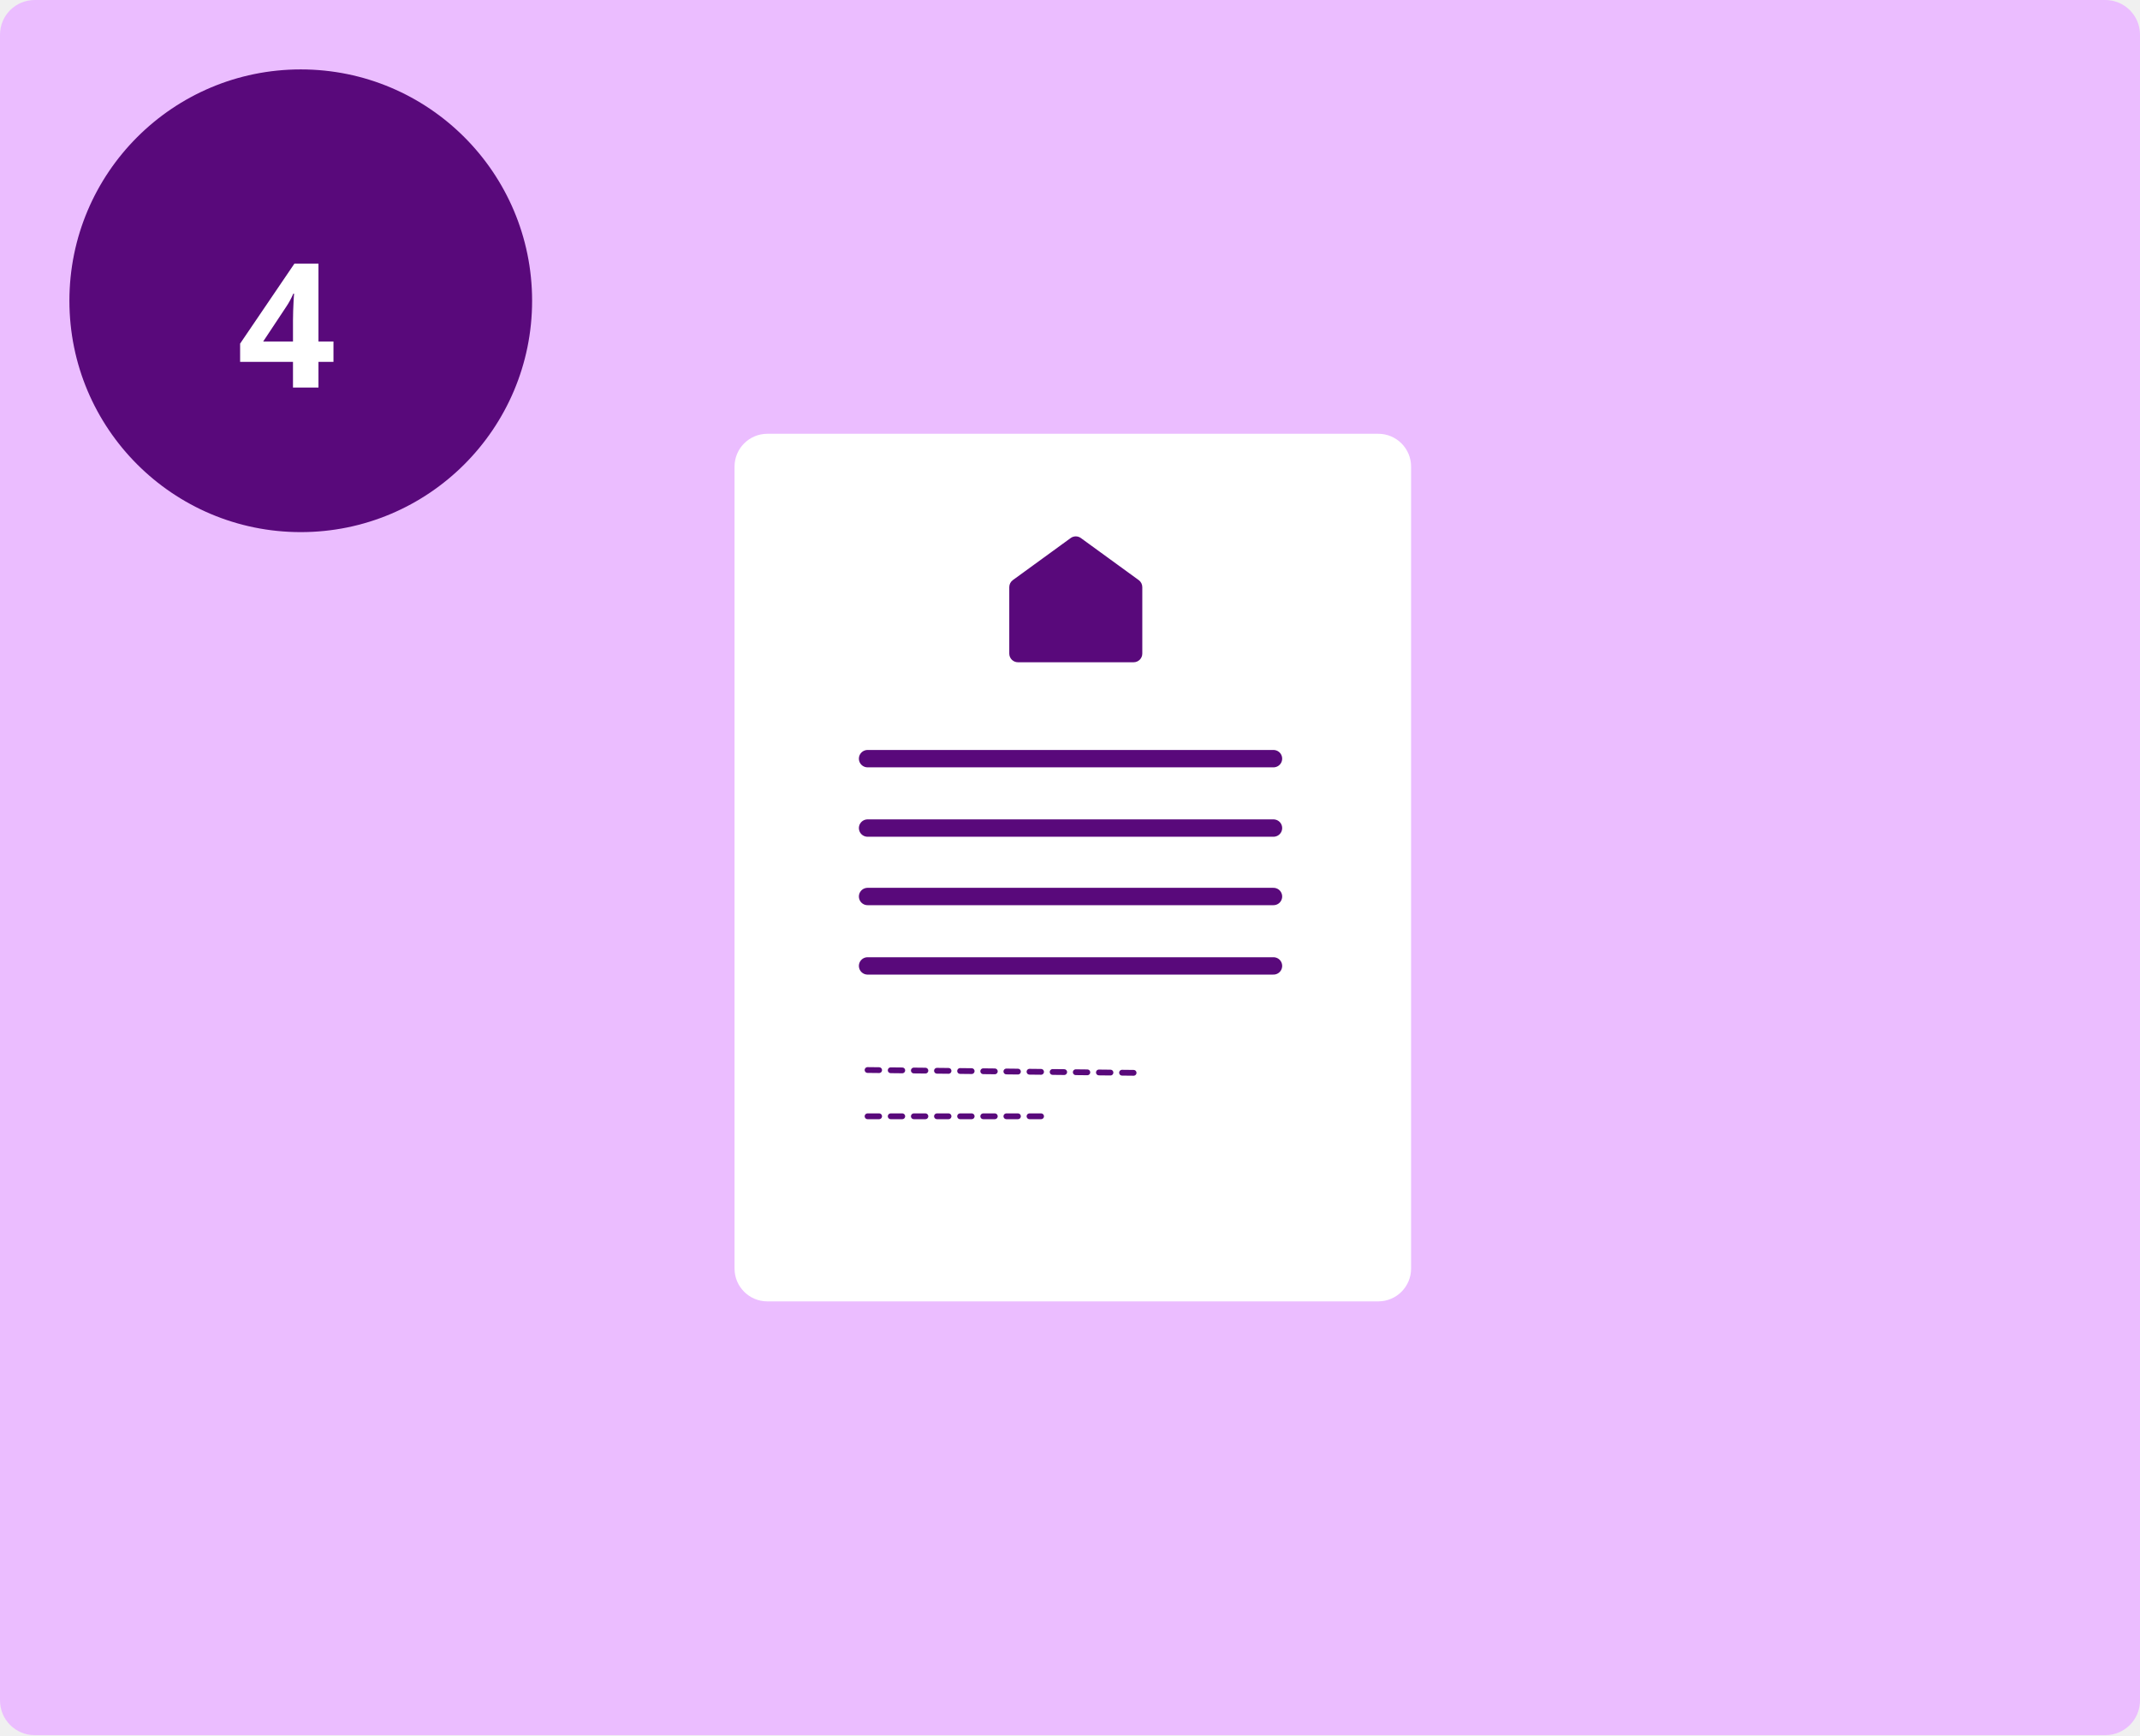
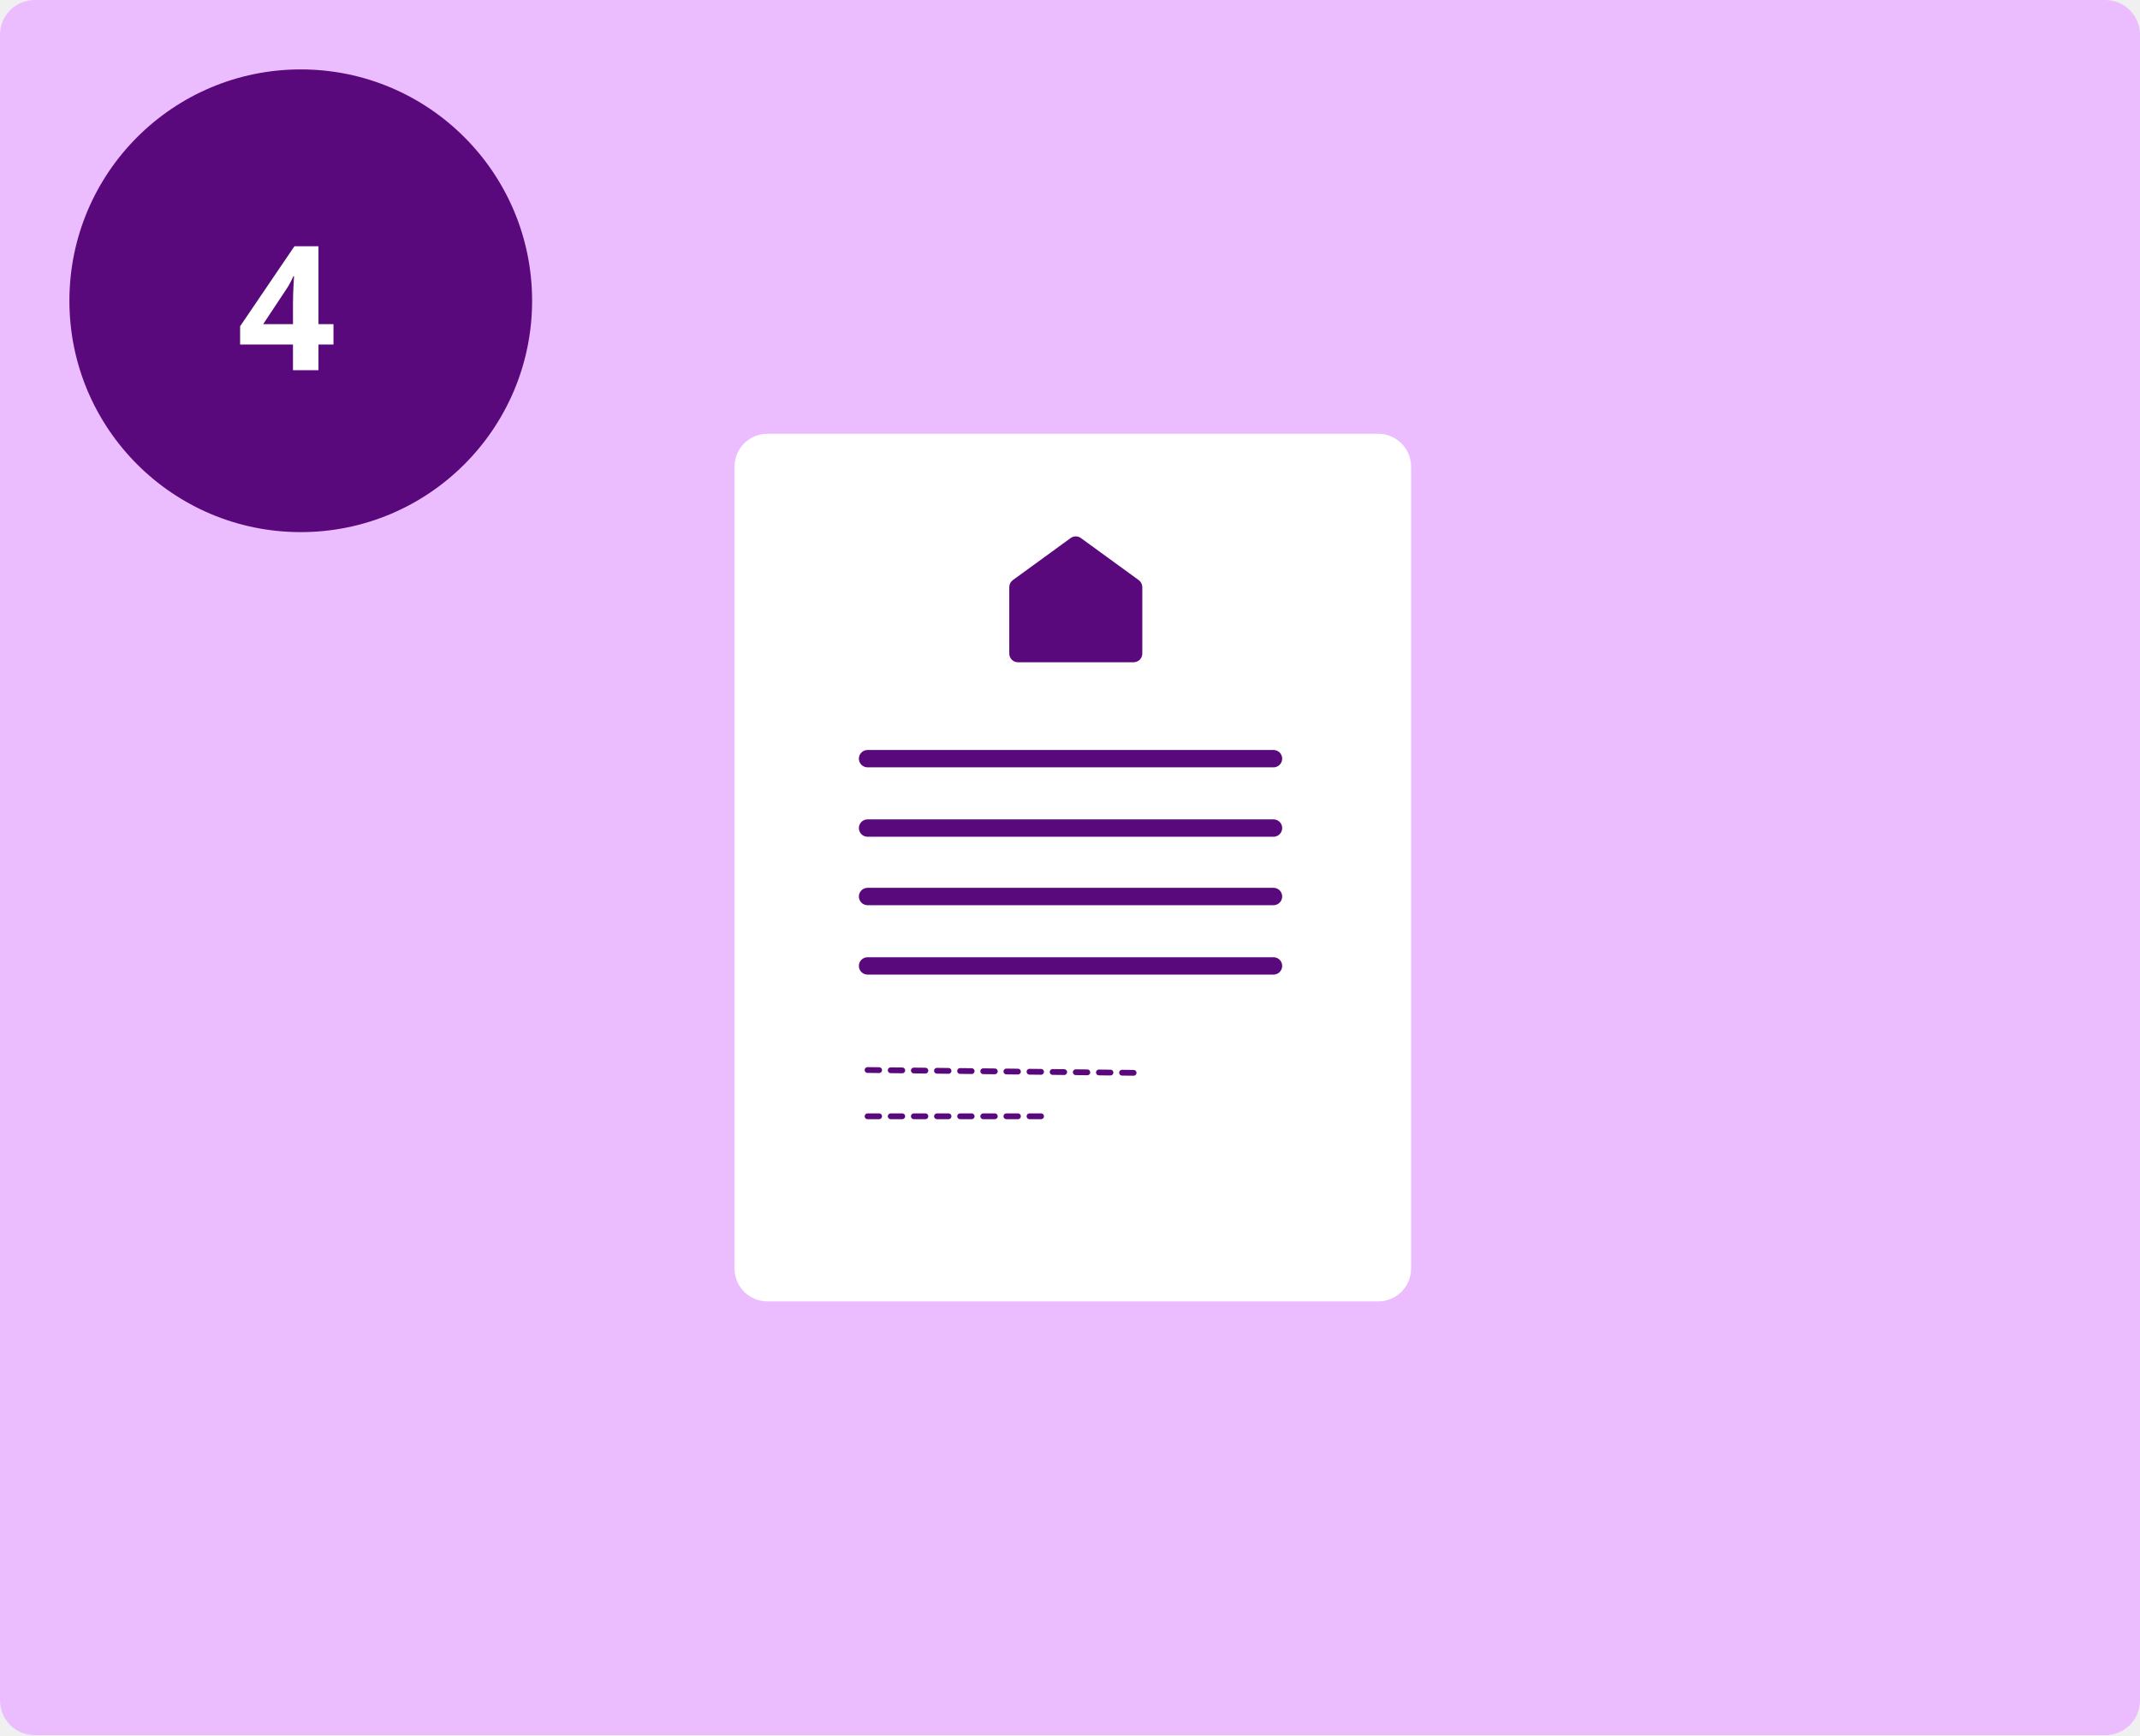
<svg xmlns="http://www.w3.org/2000/svg" width="370px" height="300px" viewBox="0 0 370 300" version="1.1">
  <g id="Boplats-landing-page" stroke="none" stroke-width="1" fill="none" fill-rule="evenodd">
    <g id="Desktop-HD" transform="translate(-122, -3675)">
      <g id="Infographic-4" transform="translate(122, 3675)">
        <rect id="Rectangle" fill="#EBBDFF" x="0" y="0" width="370" height="300" rx="6" />
        <g id="Contract" transform="translate(127, 75)">
          <rect id="Rectangle" fill="#FFFFFF" x="0" y="0" width="116.973" height="150" rx="5.67" />
          <g id="Group-14" transform="translate(23, 18)" stroke="#59097B">
            <g id="Group-10" transform="translate(0, 37)" stroke-linecap="round" stroke-width="3">
              <line x1="1.96450639e-13" y1="13.167" x2="70.184" y2="13.167" id="Path-16" />
              <line x1="1.96450639e-13" y1="1.167" x2="70.184" y2="1.167" id="Path-16" />
              <line x1="1.96450639e-13" y1="25" x2="70.184" y2="25" id="Path-16" />
              <line x1="1.96450639e-13" y1="37" x2="70.184" y2="37" id="Path-16" />
            </g>
            <path d="M35.412,0.428 L25.412,7.7 C25.153,7.889 25,8.189 25,8.509 L25,20 C25,20.552 25.448,21 26,21 L46,21 C46.552,21 47,20.552 47,20 L47,8.509 C47,8.189 46.847,7.889 46.588,7.7 L36.588,0.428 C36.238,0.173 35.762,0.173 35.412,0.428 Z" id="Path-2" fill="#59097B" stroke-linejoin="round" />
            <line x1="0" y1="92" x2="46.997" y2="92.495" id="Path-15" stroke-linecap="round" stroke-dasharray="2" />
            <line x1="0" y1="100" x2="30" y2="100" id="Path-15" stroke-linecap="round" stroke-dasharray="2" />
          </g>
        </g>
        <g id="Number-4" transform="translate(12, 12)">
          <circle id="Oval" fill="#59097B" cx="40" cy="40" r="40" />
          <text id="4" font-family="Verdana-Bold, Verdana" font-size="30" font-weight="bold" line-spacing="30" fill="#FFFFFF">
-             <tspan x="29" y="55">4</tspan>
+             <tspan x="29" y="52">4</tspan>
          </text>
        </g>
      </g>
    </g>
  </g>
</svg>
